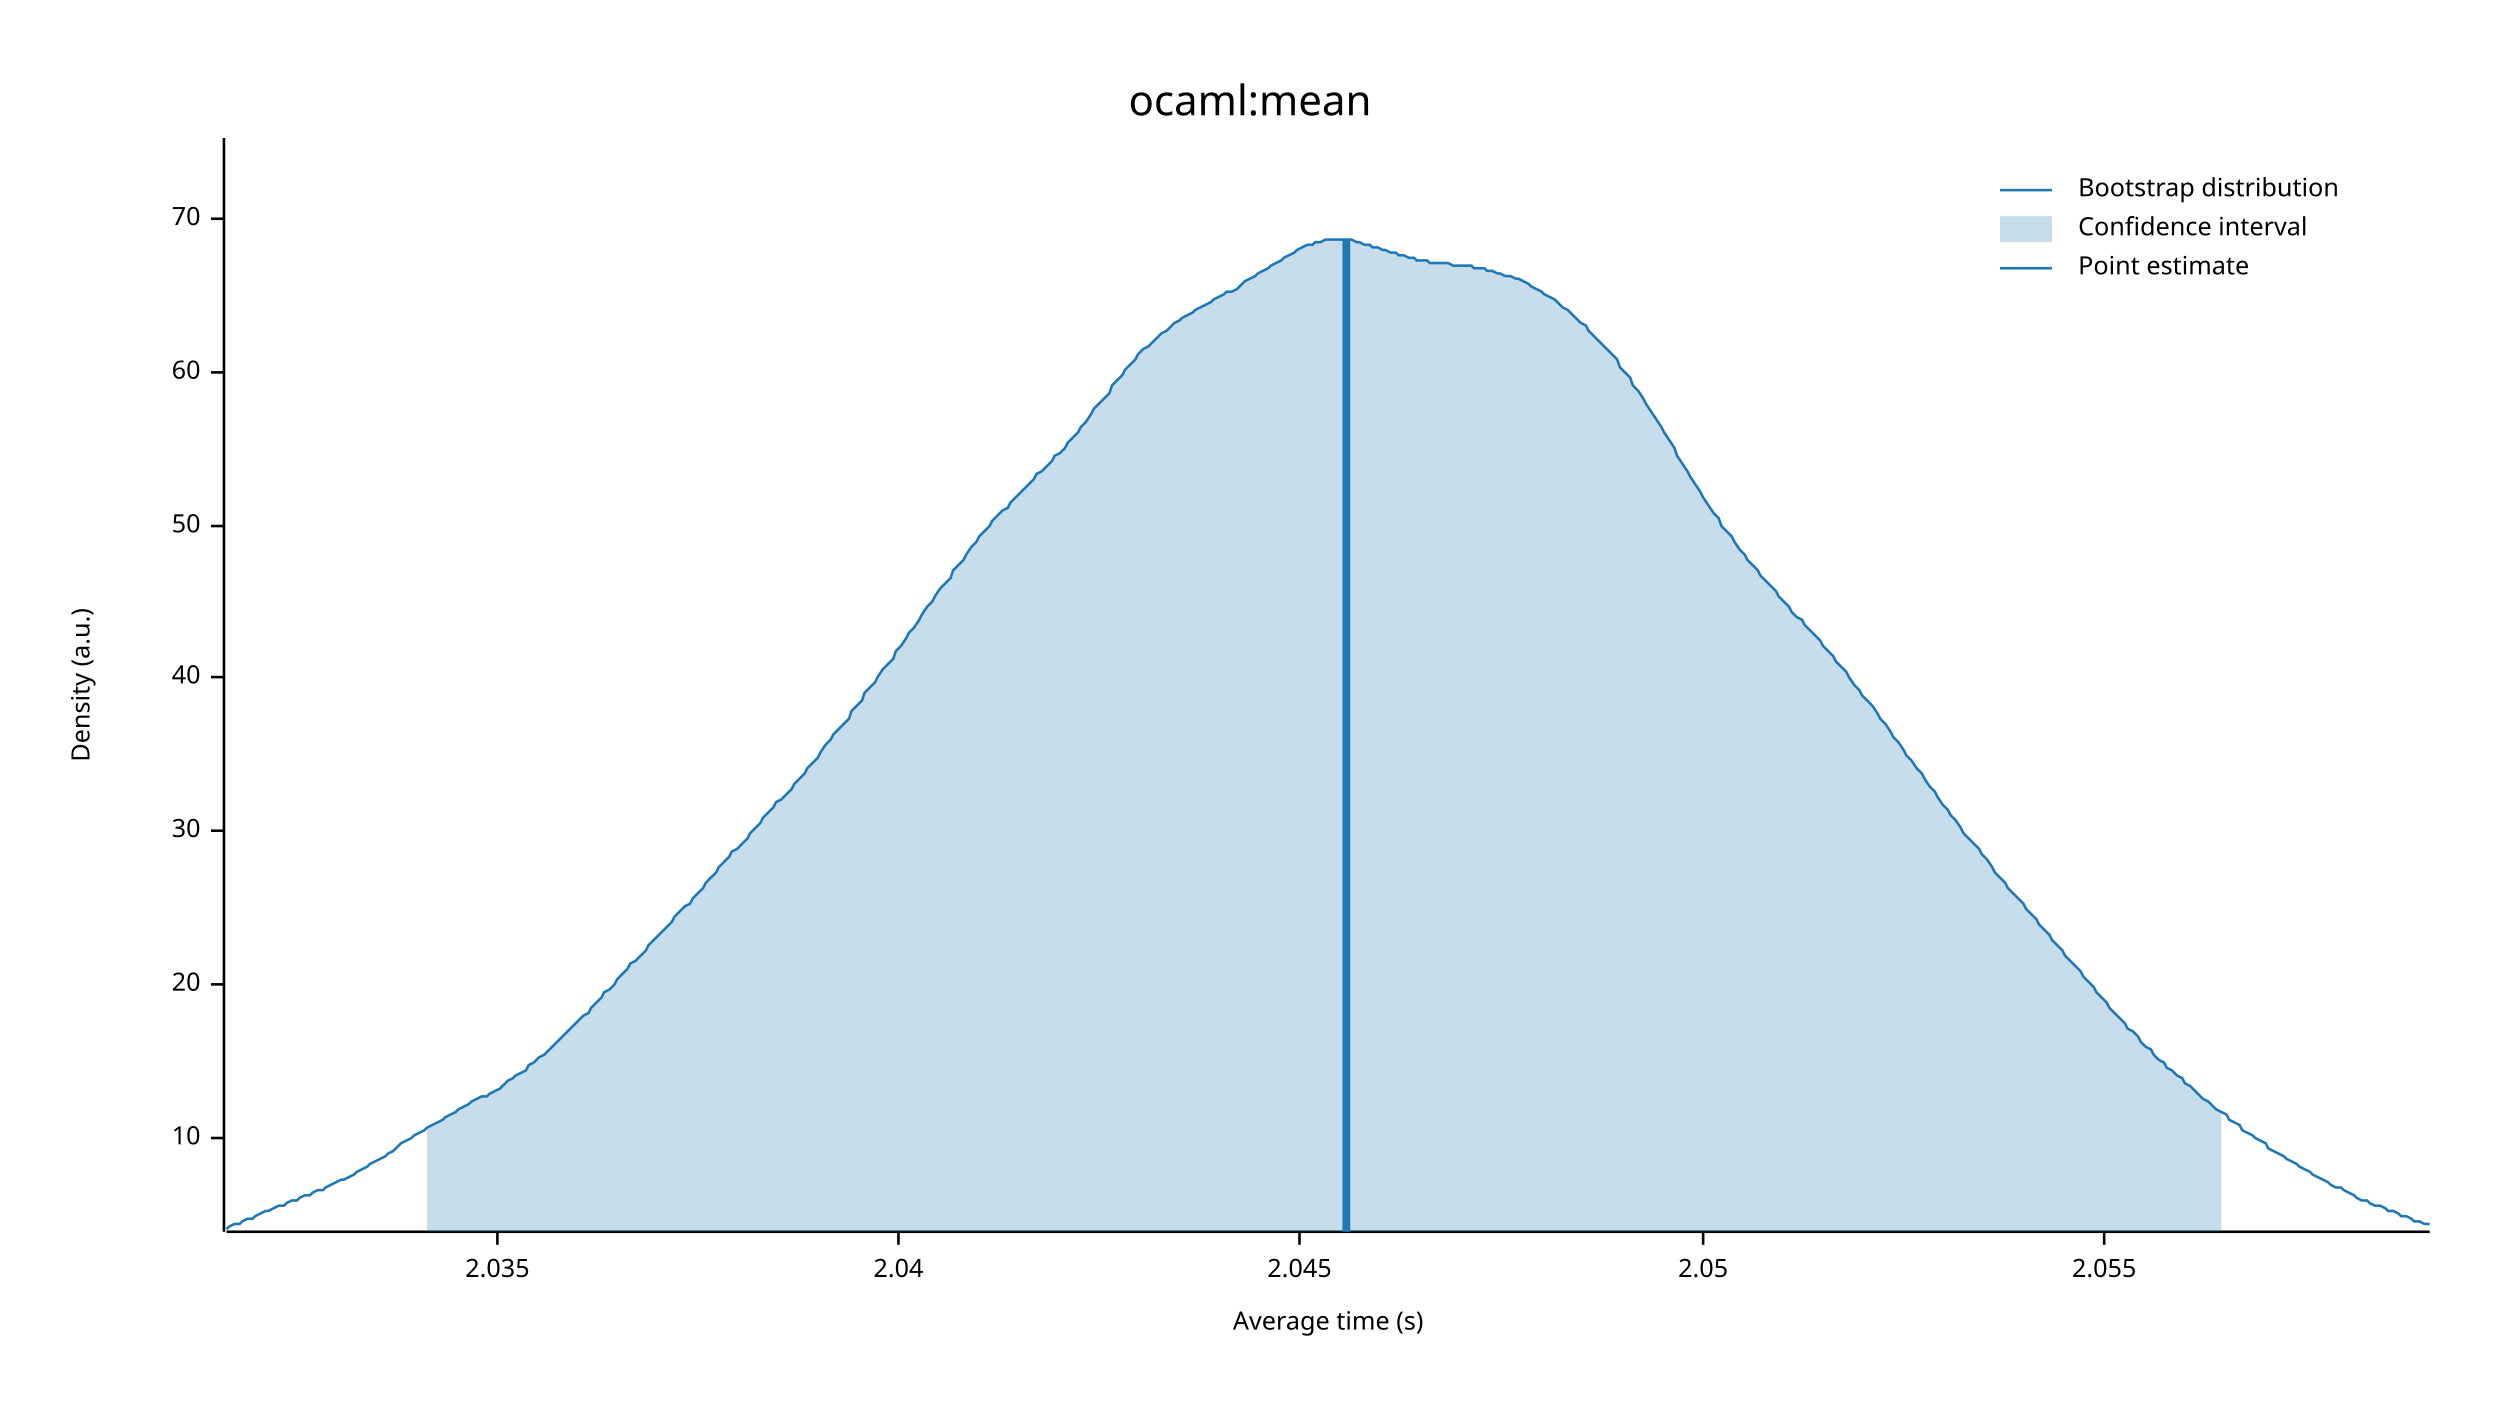
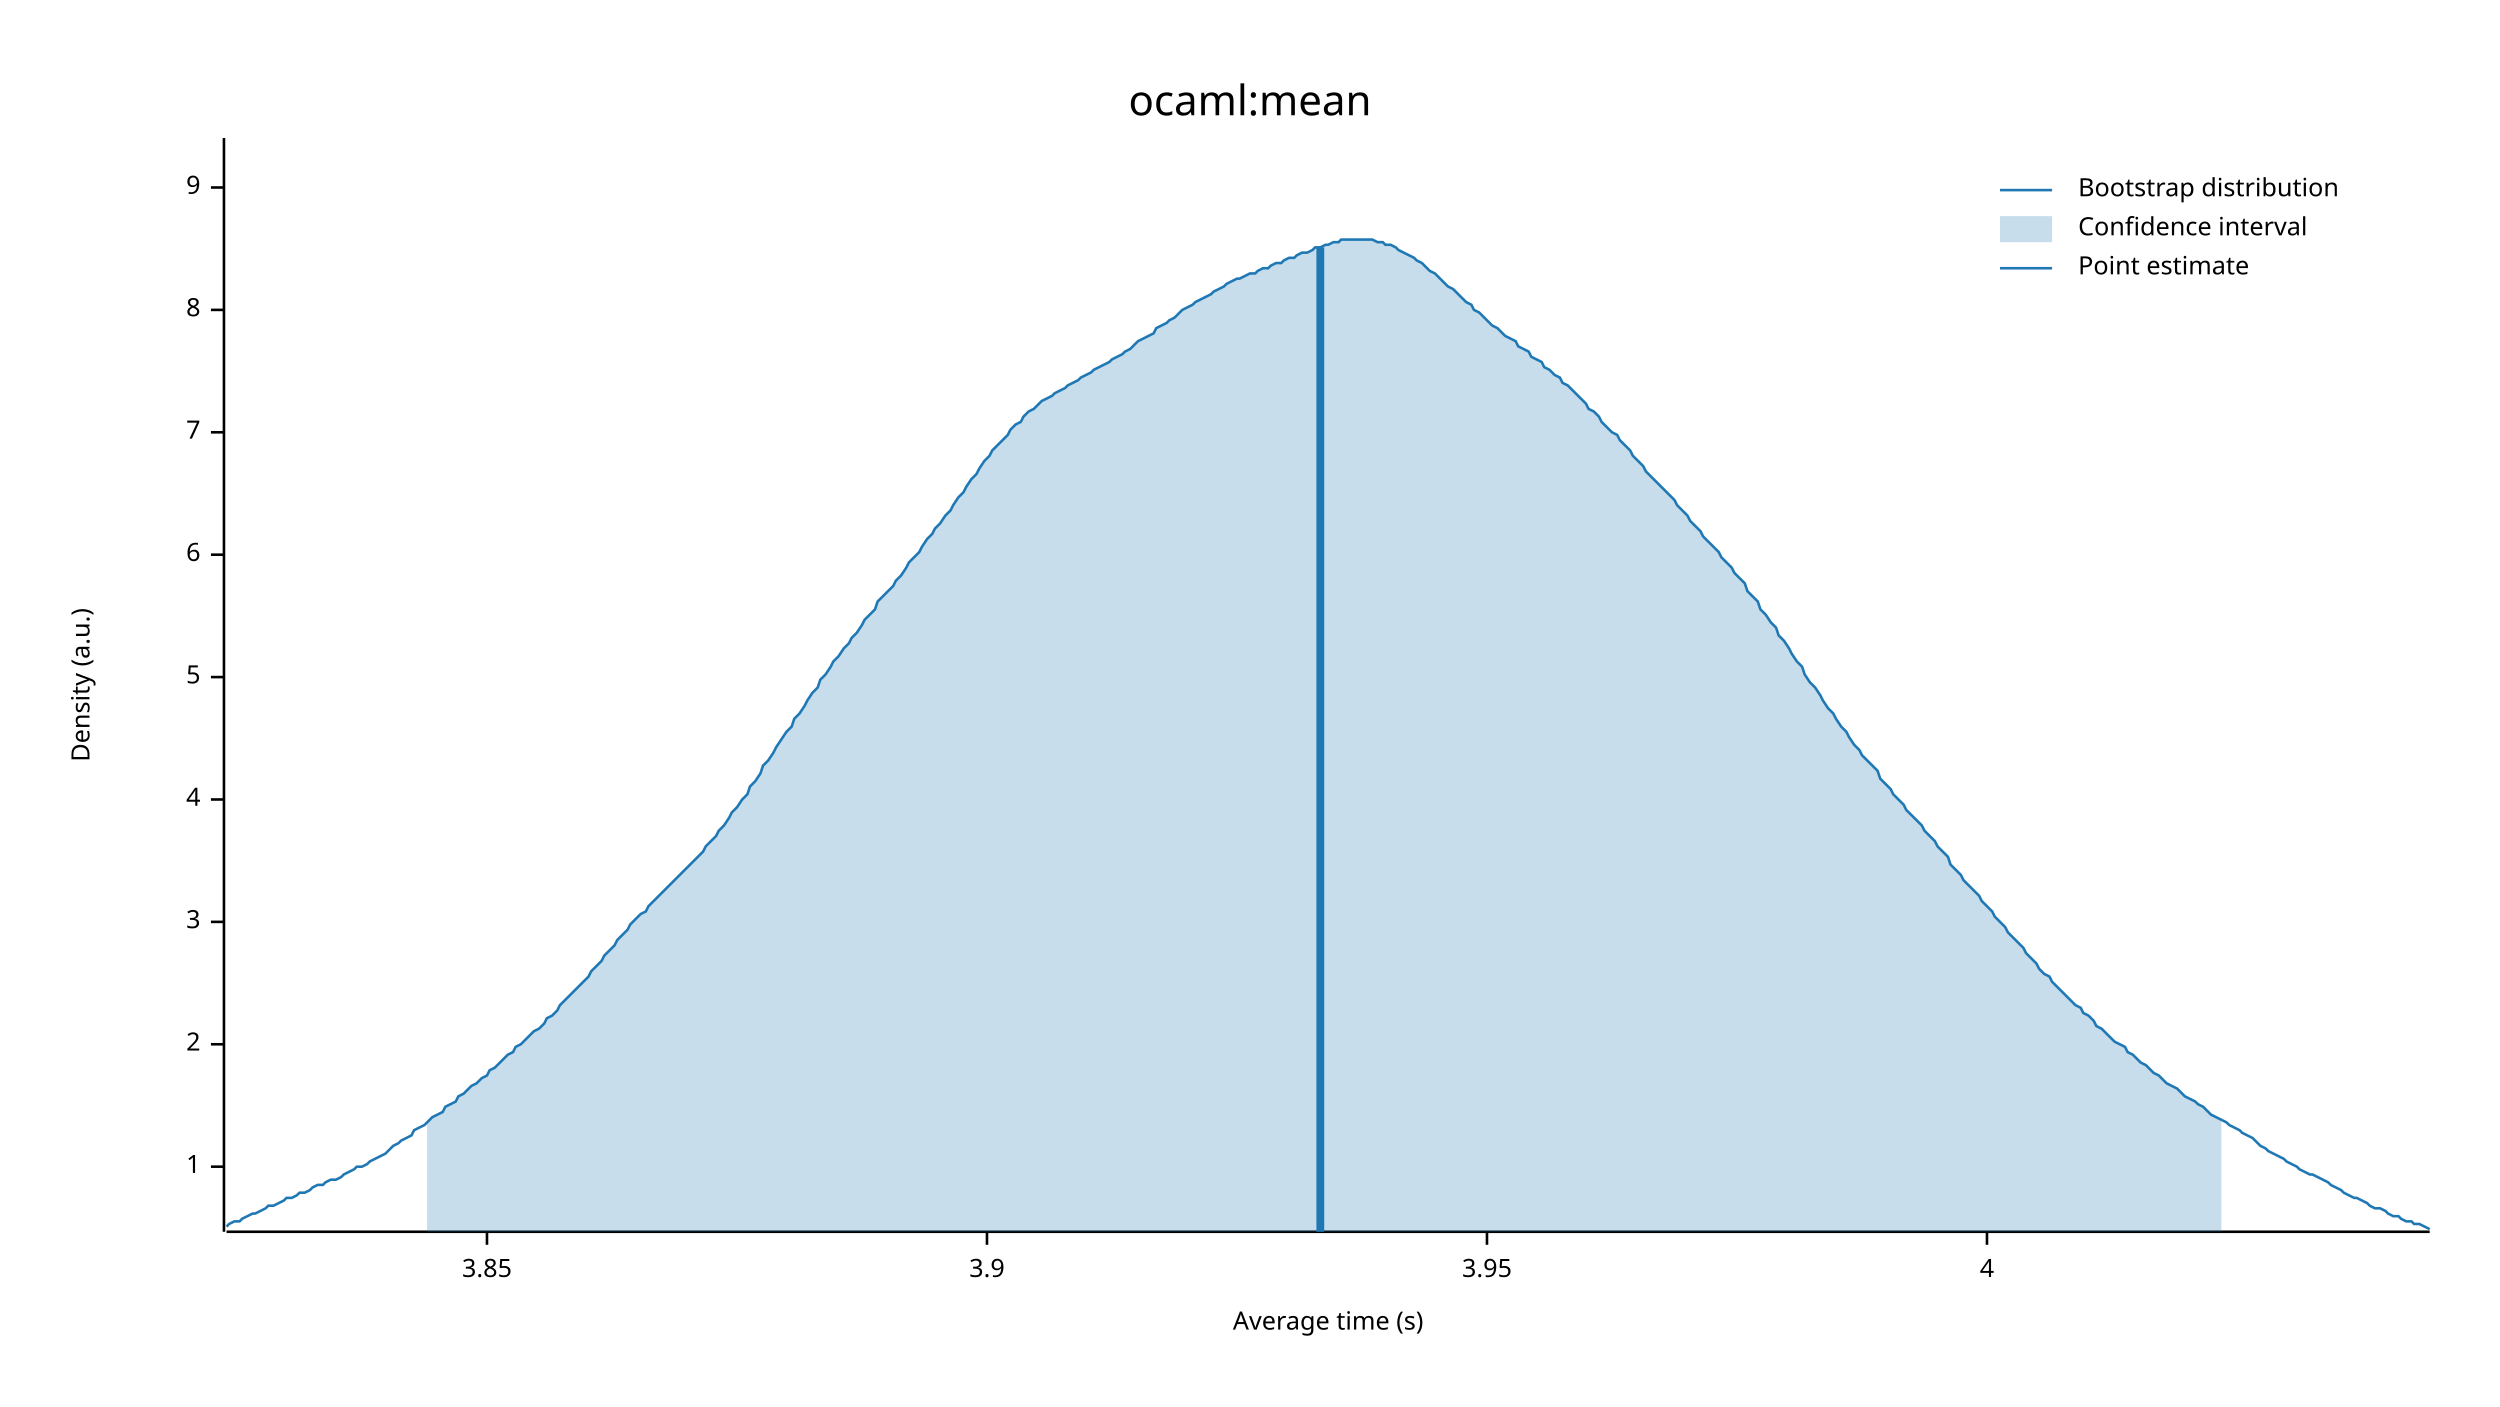
<svg xmlns="http://www.w3.org/2000/svg" width="960" height="540" viewBox="0 0 960 540">
  <text x="480" y="32" dy="0.76em" text-anchor="middle" font-family="sans-serif" font-size="16.129" opacity="1" fill="#000000">
ocaml:mean
</text>
  <text x="27" y="263" dy="0.76em" text-anchor="middle" font-family="sans-serif" font-size="9.677" opacity="1" fill="#000000" transform="rotate(270, 27, 263)">
Density (a.u.)
</text>
  <text x="510" y="513" dy="-0.5ex" text-anchor="middle" font-family="sans-serif" font-size="9.677" opacity="1" fill="#000000">
Average time (s)
</text>
  <polyline fill="none" opacity="1" stroke="#000000" stroke-width="1" points="86,53 86,473 " />
-   <text x="77" y="437" dy="0.5ex" text-anchor="end" font-family="sans-serif" font-size="9.677" opacity="1" fill="#000000">
- 10
+   <text x="77" y="448" dy="0.5ex" text-anchor="end" font-family="sans-serif" font-size="9.677" opacity="1" fill="#000000">
+ 1
</text>
-   <polyline fill="none" opacity="1" stroke="#000000" stroke-width="1" points="81,437 86,437 " />
-   <text x="77" y="378" dy="0.5ex" text-anchor="end" font-family="sans-serif" font-size="9.677" opacity="1" fill="#000000">
- 20
+   <polyline fill="none" opacity="1" stroke="#000000" stroke-width="1" points="81,448 86,448 " />
+   <text x="77" y="401" dy="0.5ex" text-anchor="end" font-family="sans-serif" font-size="9.677" opacity="1" fill="#000000">
+ 2
</text>
-   <polyline fill="none" opacity="1" stroke="#000000" stroke-width="1" points="81,378 86,378 " />
-   <text x="77" y="319" dy="0.5ex" text-anchor="end" font-family="sans-serif" font-size="9.677" opacity="1" fill="#000000">
- 30
+   <polyline fill="none" opacity="1" stroke="#000000" stroke-width="1" points="81,401 86,401 " />
+   <text x="77" y="354" dy="0.5ex" text-anchor="end" font-family="sans-serif" font-size="9.677" opacity="1" fill="#000000">
+ 3
</text>
-   <polyline fill="none" opacity="1" stroke="#000000" stroke-width="1" points="81,319 86,319 " />
+   <polyline fill="none" opacity="1" stroke="#000000" stroke-width="1" points="81,354 86,354 " />
+   <text x="77" y="307" dy="0.5ex" text-anchor="end" font-family="sans-serif" font-size="9.677" opacity="1" fill="#000000">
+ 4
+ </text>
+   <polyline fill="none" opacity="1" stroke="#000000" stroke-width="1" points="81,307 86,307 " />
  <text x="77" y="260" dy="0.5ex" text-anchor="end" font-family="sans-serif" font-size="9.677" opacity="1" fill="#000000">
- 40
+ 5
</text>
  <polyline fill="none" opacity="1" stroke="#000000" stroke-width="1" points="81,260 86,260 " />
-   <text x="77" y="202" dy="0.5ex" text-anchor="end" font-family="sans-serif" font-size="9.677" opacity="1" fill="#000000">
- 50
+   <text x="77" y="213" dy="0.5ex" text-anchor="end" font-family="sans-serif" font-size="9.677" opacity="1" fill="#000000">
+ 6
</text>
-   <polyline fill="none" opacity="1" stroke="#000000" stroke-width="1" points="81,202 86,202 " />
-   <text x="77" y="143" dy="0.5ex" text-anchor="end" font-family="sans-serif" font-size="9.677" opacity="1" fill="#000000">
- 60
+   <polyline fill="none" opacity="1" stroke="#000000" stroke-width="1" points="81,213 86,213 " />
+   <text x="77" y="166" dy="0.5ex" text-anchor="end" font-family="sans-serif" font-size="9.677" opacity="1" fill="#000000">
+ 7
</text>
-   <polyline fill="none" opacity="1" stroke="#000000" stroke-width="1" points="81,143 86,143 " />
-   <text x="77" y="84" dy="0.5ex" text-anchor="end" font-family="sans-serif" font-size="9.677" opacity="1" fill="#000000">
- 70
+   <polyline fill="none" opacity="1" stroke="#000000" stroke-width="1" points="81,166 86,166 " />
+   <text x="77" y="119" dy="0.5ex" text-anchor="end" font-family="sans-serif" font-size="9.677" opacity="1" fill="#000000">
+ 8
</text>
-   <polyline fill="none" opacity="1" stroke="#000000" stroke-width="1" points="81,84 86,84 " />
+   <polyline fill="none" opacity="1" stroke="#000000" stroke-width="1" points="81,119 86,119 " />
+   <text x="77" y="72" dy="0.5ex" text-anchor="end" font-family="sans-serif" font-size="9.677" opacity="1" fill="#000000">
+ 9
+ </text>
+   <polyline fill="none" opacity="1" stroke="#000000" stroke-width="1" points="81,72 86,72 " />
  <polyline fill="none" opacity="1" stroke="#000000" stroke-width="1" points="87,473 933,473 " />
-   <text x="191" y="483" dy="0.76em" text-anchor="middle" font-family="sans-serif" font-size="9.677" opacity="1" fill="#000000">
- 2.035
+   <text x="187" y="483" dy="0.76em" text-anchor="middle" font-family="sans-serif" font-size="9.677" opacity="1" fill="#000000">
+ 3.85
</text>
-   <polyline fill="none" opacity="1" stroke="#000000" stroke-width="1" points="191,473 191,478 " />
-   <text x="345" y="483" dy="0.76em" text-anchor="middle" font-family="sans-serif" font-size="9.677" opacity="1" fill="#000000">
- 2.04
+   <polyline fill="none" opacity="1" stroke="#000000" stroke-width="1" points="187,473 187,478 " />
+   <text x="379" y="483" dy="0.76em" text-anchor="middle" font-family="sans-serif" font-size="9.677" opacity="1" fill="#000000">
+ 3.9
</text>
-   <polyline fill="none" opacity="1" stroke="#000000" stroke-width="1" points="345,473 345,478 " />
-   <text x="499" y="483" dy="0.76em" text-anchor="middle" font-family="sans-serif" font-size="9.677" opacity="1" fill="#000000">
- 2.045
+   <polyline fill="none" opacity="1" stroke="#000000" stroke-width="1" points="379,473 379,478 " />
+   <text x="571" y="483" dy="0.76em" text-anchor="middle" font-family="sans-serif" font-size="9.677" opacity="1" fill="#000000">
+ 3.95
</text>
-   <polyline fill="none" opacity="1" stroke="#000000" stroke-width="1" points="499,473 499,478 " />
-   <text x="654" y="483" dy="0.76em" text-anchor="middle" font-family="sans-serif" font-size="9.677" opacity="1" fill="#000000">
- 2.05
+   <polyline fill="none" opacity="1" stroke="#000000" stroke-width="1" points="571,473 571,478 " />
+   <text x="763" y="483" dy="0.76em" text-anchor="middle" font-family="sans-serif" font-size="9.677" opacity="1" fill="#000000">
+ 4
</text>
-   <polyline fill="none" opacity="1" stroke="#000000" stroke-width="1" points="654,473 654,478 " />
-   <text x="808" y="483" dy="0.76em" text-anchor="middle" font-family="sans-serif" font-size="9.677" opacity="1" fill="#000000">
- 2.055
- </text>
-   <polyline fill="none" opacity="1" stroke="#000000" stroke-width="1" points="808,473 808,478 " />
-   <polyline fill="none" opacity="1" stroke="#1F78B4" stroke-width="1" points="87,472 88,471 90,470 92,470 93,469 95,468 97,468 98,467 100,466 102,465 103,465 105,464 107,463 109,463 110,462 112,461 114,461 115,460 117,459 119,459 120,458 122,457 124,457 125,456 127,455 129,454 131,453 132,453 134,452 136,451 137,450 139,449 141,448 142,447 144,446 146,445 148,444 149,443 151,442 153,440 154,439 156,438 158,437 159,436 161,435 163,434 164,433 166,432 168,431 170,430 171,429 173,428 175,427 176,426 178,425 180,424 181,423 183,422 185,421 187,421 188,420 190,419 192,418 193,417 195,415 197,414 198,413 200,412 202,411 203,409 205,408 207,406 209,405 210,404 212,402 214,400 215,399 217,397 219,395 220,394 222,392 224,390 226,389 227,387 229,385 231,383 232,381 234,380 236,378 237,376 239,374 241,372 242,370 244,369 246,367 248,365 249,363 251,361 253,359 254,358 256,356 258,354 259,352 261,350 263,348 265,347 266,345 268,343 270,341 271,339 273,337 275,335 276,333 278,331 280,329 281,327 283,326 285,324 287,322 288,320 290,318 292,316 293,314 295,312 297,310 298,308 300,307 302,305 304,303 305,301 307,299 309,297 310,295 312,293 314,291 315,289 317,286 319,284 320,282 322,280 324,278 326,276 327,273 329,271 331,269 332,266 334,264 336,262 337,260 339,257 341,255 343,253 344,250 346,248 348,245 349,243 351,241 353,238 354,236 356,233 358,231 359,229 361,226 363,224 365,222 366,219 368,217 370,215 371,213 373,210 375,208 376,206 378,204 380,202 381,200 383,198 385,196 387,195 388,193 390,191 392,189 393,188 395,186 397,184 398,182 400,181 402,179 404,177 405,175 407,174 409,172 410,170 412,168 414,166 415,164 417,162 419,159 420,157 422,155 424,153 426,151 427,148 429,146 431,144 432,142 434,140 436,138 437,136 439,134 441,133 443,131 444,130 446,128 448,127 449,126 451,124 453,123 454,122 456,121 458,120 459,119 461,118 463,117 465,116 466,115 468,114 470,113 471,112 473,112 475,111 476,110 478,108 480,107 482,106 483,105 485,104 487,103 488,102 490,101 492,100 493,99 495,98 497,97 498,96 500,95 502,94 504,94 505,93 507,93 509,92 510,92 512,92 514,92 515,92 517,92 519,92 521,93 522,93 524,94 526,94 527,95 529,95 531,96 532,96 534,97 536,97 537,98 539,98 541,99 543,99 544,100 546,100 548,100 549,101 551,101 553,101 554,101 556,101 558,102 560,102 561,102 563,102 565,102 566,103 568,103 570,103 571,104 573,104 575,105 576,105 578,106 580,106 582,107 583,107 585,108 587,109 588,110 590,111 592,112 593,113 595,114 597,115 599,117 600,118 602,119 604,121 605,122 607,124 609,125 610,127 612,129 614,131 615,132 617,134 619,136 621,138 622,141 624,143 626,145 627,148 629,150 631,153 632,155 634,158 636,161 638,164 639,166 641,169 643,172 644,175 646,178 648,181 649,183 651,186 653,189 654,191 656,194 658,197 660,199 661,202 663,204 665,206 666,208 668,211 670,213 671,215 673,217 675,219 676,221 678,223 680,225 682,227 683,229 685,231 687,233 688,235 690,237 692,238 693,240 695,242 697,244 699,246 700,248 702,250 704,252 705,254 707,256 709,258 710,260 712,263 714,265 715,267 717,269 719,271 721,274 722,276 724,278 726,281 727,283 729,285 731,288 732,290 734,292 736,295 738,297 739,299 741,302 743,304 744,306 746,309 748,311 749,313 751,315 753,318 754,320 756,322 758,324 760,326 761,328 763,330 765,333 766,335 768,337 770,339 771,341 773,343 775,345 777,347 778,349 780,351 782,353 783,355 785,357 787,359 788,361 790,363 792,365 793,367 795,369 797,371 799,373 800,375 802,377 804,379 805,381 807,383 809,385 810,387 812,389 814,391 816,393 817,395 819,396 821,398 822,400 824,402 826,403 827,405 829,407 831,408 832,410 834,411 836,413 838,414 839,416 841,417 843,419 844,420 846,422 848,423 849,424 851,426 853,427 855,428 856,430 858,431 860,432 861,434 863,435 865,436 866,437 868,438 870,439 871,441 873,442 875,443 877,444 878,445 880,446 882,447 883,448 885,449 887,450 888,451 890,452 892,453 894,454 895,455 897,456 899,456 900,457 902,458 904,459 905,460 907,461 909,461 910,462 912,463 914,463 916,464 917,465 919,465 921,466 922,467 924,467 926,468 927,469 929,469 931,470 933,470 " />
-   <polygon opacity="0.25" fill="#1F78B4" points="164,433 166,432 168,431 170,430 171,429 173,428 175,427 176,426 178,425 180,424 181,423 183,422 185,421 187,421 188,420 190,419 192,418 193,417 195,415 197,414 198,413 200,412 202,411 203,409 205,408 207,406 209,405 210,404 212,402 214,400 215,399 217,397 219,395 220,394 222,392 224,390 226,389 227,387 229,385 231,383 232,381 234,380 236,378 237,376 239,374 241,372 242,370 244,369 246,367 248,365 249,363 251,361 253,359 254,358 256,356 258,354 259,352 261,350 263,348 265,347 266,345 268,343 270,341 271,339 273,337 275,335 276,333 278,331 280,329 281,327 283,326 285,324 287,322 288,320 290,318 292,316 293,314 295,312 297,310 298,308 300,307 302,305 304,303 305,301 307,299 309,297 310,295 312,293 314,291 315,289 317,286 319,284 320,282 322,280 324,278 326,276 327,273 329,271 331,269 332,266 334,264 336,262 337,260 339,257 341,255 343,253 344,250 346,248 348,245 349,243 351,241 353,238 354,236 356,233 358,231 359,229 361,226 363,224 365,222 366,219 368,217 370,215 371,213 373,210 375,208 376,206 378,204 380,202 381,200 383,198 385,196 387,195 388,193 390,191 392,189 393,188 395,186 397,184 398,182 400,181 402,179 404,177 405,175 407,174 409,172 410,170 412,168 414,166 415,164 417,162 419,159 420,157 422,155 424,153 426,151 427,148 429,146 431,144 432,142 434,140 436,138 437,136 439,134 441,133 443,131 444,130 446,128 448,127 449,126 451,124 453,123 454,122 456,121 458,120 459,119 461,118 463,117 465,116 466,115 468,114 470,113 471,112 473,112 475,111 476,110 478,108 480,107 482,106 483,105 485,104 487,103 488,102 490,101 492,100 493,99 495,98 497,97 498,96 500,95 502,94 504,94 505,93 507,93 509,92 510,92 512,92 514,92 515,92 517,92 519,92 521,93 522,93 524,94 526,94 527,95 529,95 531,96 532,96 534,97 536,97 537,98 539,98 541,99 543,99 544,100 546,100 548,100 549,101 551,101 553,101 554,101 556,101 558,102 560,102 561,102 563,102 565,102 566,103 568,103 570,103 571,104 573,104 575,105 576,105 578,106 580,106 582,107 583,107 585,108 587,109 588,110 590,111 592,112 593,113 595,114 597,115 599,117 600,118 602,119 604,121 605,122 607,124 609,125 610,127 612,129 614,131 615,132 617,134 619,136 621,138 622,141 624,143 626,145 627,148 629,150 631,153 632,155 634,158 636,161 638,164 639,166 641,169 643,172 644,175 646,178 648,181 649,183 651,186 653,189 654,191 656,194 658,197 660,199 661,202 663,204 665,206 666,208 668,211 670,213 671,215 673,217 675,219 676,221 678,223 680,225 682,227 683,229 685,231 687,233 688,235 690,237 692,238 693,240 695,242 697,244 699,246 700,248 702,250 704,252 705,254 707,256 709,258 710,260 712,263 714,265 715,267 717,269 719,271 721,274 722,276 724,278 726,281 727,283 729,285 731,288 732,290 734,292 736,295 738,297 739,299 741,302 743,304 744,306 746,309 748,311 749,313 751,315 753,318 754,320 756,322 758,324 760,326 761,328 763,330 765,333 766,335 768,337 770,339 771,341 773,343 775,345 777,347 778,349 780,351 782,353 783,355 785,357 787,359 788,361 790,363 792,365 793,367 795,369 797,371 799,373 800,375 802,377 804,379 805,381 807,383 809,385 810,387 812,389 814,391 816,393 817,395 819,396 821,398 822,400 824,402 826,403 827,405 829,407 831,408 832,410 834,411 836,413 838,414 839,416 841,417 843,419 844,420 846,422 848,423 849,424 851,426 853,427 853,473 164,473 " />
-   <polyline fill="none" opacity="1" stroke="#1F78B4" stroke-width="3" points="517,473 517,92 " />
+   <polyline fill="none" opacity="1" stroke="#000000" stroke-width="1" points="763,473 763,478 " />
+   <polyline fill="none" opacity="1" stroke="#1F78B4" stroke-width="1" points="87,471 88,470 90,469 92,469 93,468 95,467 97,466 98,466 100,465 102,464 103,463 105,463 107,462 109,461 110,460 112,460 114,459 115,458 117,458 119,457 120,456 122,455 124,455 125,454 127,453 129,453 131,452 132,451 134,450 136,449 137,448 139,448 141,447 142,446 144,445 146,444 148,443 149,442 151,440 153,439 154,438 156,437 158,436 159,434 161,433 163,432 164,431 166,429 168,428 170,427 171,425 173,424 175,423 176,421 178,420 180,418 181,417 183,416 185,414 187,413 188,411 190,410 192,408 193,407 195,405 197,404 198,402 200,401 202,399 203,398 205,396 207,395 209,393 210,391 212,390 214,388 215,386 217,384 219,382 220,381 222,379 224,377 226,375 227,373 229,371 231,369 232,367 234,365 236,363 237,361 239,359 241,357 242,355 244,353 246,351 248,350 249,348 251,346 253,344 254,343 256,341 258,339 259,338 261,336 263,334 265,332 266,331 268,329 270,327 271,325 273,323 275,321 276,319 278,317 280,314 281,312 283,310 285,307 287,305 288,302 290,300 292,297 293,294 295,292 297,289 298,287 300,284 302,281 304,279 305,276 307,274 309,271 310,269 312,266 314,264 315,261 317,259 319,256 320,254 322,252 324,249 326,247 327,245 329,243 331,240 332,238 334,236 336,234 337,231 339,229 341,227 343,225 344,223 346,221 348,218 349,216 351,214 353,212 354,210 356,207 358,205 359,203 361,201 363,198 365,196 366,194 368,191 370,189 371,187 373,184 375,182 376,180 378,177 380,175 381,173 383,171 385,169 387,167 388,165 390,163 392,162 393,160 395,158 397,157 398,156 400,154 402,153 404,152 405,151 407,150 409,149 410,148 412,147 414,146 415,145 417,144 419,143 420,142 422,141 424,140 426,139 427,138 429,137 431,136 432,135 434,134 436,132 437,131 439,130 441,129 443,128 444,126 446,125 448,124 449,123 451,122 453,120 454,119 456,118 458,117 459,116 461,115 463,114 465,113 466,112 468,111 470,110 471,109 473,108 475,107 476,107 478,106 480,105 482,105 483,104 485,103 487,103 488,102 490,101 492,101 493,100 495,99 497,99 498,98 500,97 502,97 504,96 505,95 507,95 509,94 510,94 512,93 514,93 515,92 517,92 519,92 521,92 522,92 524,92 526,92 527,92 529,93 531,93 532,94 534,94 536,95 537,96 539,97 541,98 543,99 544,100 546,101 548,103 549,104 551,105 553,107 554,108 556,110 558,111 560,113 561,114 563,116 565,117 566,119 568,120 570,122 571,123 573,125 575,126 576,127 578,129 580,130 582,131 583,133 585,134 587,135 588,137 590,138 592,139 593,141 595,142 597,144 599,145 600,147 602,148 604,150 605,151 607,153 609,155 610,157 612,158 614,160 615,162 617,164 619,166 621,167 622,169 624,171 626,173 627,175 629,177 631,179 632,181 634,183 636,185 638,187 639,188 641,190 643,192 644,194 646,196 648,198 649,200 651,202 653,204 654,206 656,208 658,210 660,212 661,214 663,216 665,218 666,220 668,222 670,224 671,227 673,229 675,231 676,234 678,236 680,239 682,241 683,244 685,246 687,249 688,251 690,254 692,256 693,259 695,262 697,264 699,267 700,269 702,272 704,274 705,276 707,279 709,281 710,283 712,286 714,288 715,290 717,292 719,294 721,296 722,299 724,301 726,303 727,305 729,307 731,309 732,311 734,313 736,315 738,317 739,319 741,321 743,323 744,325 746,327 748,329 749,332 751,334 753,336 754,338 756,340 758,342 760,344 761,346 763,348 765,350 766,352 768,354 770,356 771,358 773,360 775,362 777,364 778,366 780,368 782,370 783,372 785,374 787,375 788,377 790,379 792,381 793,382 795,384 797,386 799,387 800,389 802,390 804,392 805,394 807,395 809,397 810,398 812,400 814,401 816,402 817,404 819,405 821,407 822,408 824,409 826,411 827,412 829,413 831,415 832,416 834,417 836,418 838,420 839,421 841,422 843,423 844,424 846,425 848,427 849,428 851,429 853,430 855,431 856,432 858,433 860,434 861,435 863,436 865,437 866,438 868,440 870,441 871,442 873,443 875,444 877,445 878,446 880,447 882,448 883,449 885,450 887,451 888,451 890,452 892,453 894,454 895,455 897,456 899,457 900,458 902,459 904,460 905,460 907,461 909,462 910,463 912,464 914,464 916,465 917,466 919,467 921,467 922,468 924,469 926,469 927,470 929,470 931,471 933,472 " />
+   <polygon opacity="0.25" fill="#1F78B4" points="164,431 166,429 168,428 170,427 171,425 173,424 175,423 176,421 178,420 180,418 181,417 183,416 185,414 187,413 188,411 190,410 192,408 193,407 195,405 197,404 198,402 200,401 202,399 203,398 205,396 207,395 209,393 210,391 212,390 214,388 215,386 217,384 219,382 220,381 222,379 224,377 226,375 227,373 229,371 231,369 232,367 234,365 236,363 237,361 239,359 241,357 242,355 244,353 246,351 248,350 249,348 251,346 253,344 254,343 256,341 258,339 259,338 261,336 263,334 265,332 266,331 268,329 270,327 271,325 273,323 275,321 276,319 278,317 280,314 281,312 283,310 285,307 287,305 288,302 290,300 292,297 293,294 295,292 297,289 298,287 300,284 302,281 304,279 305,276 307,274 309,271 310,269 312,266 314,264 315,261 317,259 319,256 320,254 322,252 324,249 326,247 327,245 329,243 331,240 332,238 334,236 336,234 337,231 339,229 341,227 343,225 344,223 346,221 348,218 349,216 351,214 353,212 354,210 356,207 358,205 359,203 361,201 363,198 365,196 366,194 368,191 370,189 371,187 373,184 375,182 376,180 378,177 380,175 381,173 383,171 385,169 387,167 388,165 390,163 392,162 393,160 395,158 397,157 398,156 400,154 402,153 404,152 405,151 407,150 409,149 410,148 412,147 414,146 415,145 417,144 419,143 420,142 422,141 424,140 426,139 427,138 429,137 431,136 432,135 434,134 436,132 437,131 439,130 441,129 443,128 444,126 446,125 448,124 449,123 451,122 453,120 454,119 456,118 458,117 459,116 461,115 463,114 465,113 466,112 468,111 470,110 471,109 473,108 475,107 476,107 478,106 480,105 482,105 483,104 485,103 487,103 488,102 490,101 492,101 493,100 495,99 497,99 498,98 500,97 502,97 504,96 505,95 507,95 509,94 510,94 512,93 514,93 515,92 517,92 519,92 521,92 522,92 524,92 526,92 527,92 529,93 531,93 532,94 534,94 536,95 537,96 539,97 541,98 543,99 544,100 546,101 548,103 549,104 551,105 553,107 554,108 556,110 558,111 560,113 561,114 563,116 565,117 566,119 568,120 570,122 571,123 573,125 575,126 576,127 578,129 580,130 582,131 583,133 585,134 587,135 588,137 590,138 592,139 593,141 595,142 597,144 599,145 600,147 602,148 604,150 605,151 607,153 609,155 610,157 612,158 614,160 615,162 617,164 619,166 621,167 622,169 624,171 626,173 627,175 629,177 631,179 632,181 634,183 636,185 638,187 639,188 641,190 643,192 644,194 646,196 648,198 649,200 651,202 653,204 654,206 656,208 658,210 660,212 661,214 663,216 665,218 666,220 668,222 670,224 671,227 673,229 675,231 676,234 678,236 680,239 682,241 683,244 685,246 687,249 688,251 690,254 692,256 693,259 695,262 697,264 699,267 700,269 702,272 704,274 705,276 707,279 709,281 710,283 712,286 714,288 715,290 717,292 719,294 721,296 722,299 724,301 726,303 727,305 729,307 731,309 732,311 734,313 736,315 738,317 739,319 741,321 743,323 744,325 746,327 748,329 749,332 751,334 753,336 754,338 756,340 758,342 760,344 761,346 763,348 765,350 766,352 768,354 770,356 771,358 773,360 775,362 777,364 778,366 780,368 782,370 783,372 785,374 787,375 788,377 790,379 792,381 793,382 795,384 797,386 799,387 800,389 802,390 804,392 805,394 807,395 809,397 810,398 812,400 814,401 816,402 817,404 819,405 821,407 822,408 824,409 826,411 827,412 829,413 831,415 832,416 834,417 836,418 838,420 839,421 841,422 843,423 844,424 846,425 848,427 849,428 851,429 853,430 853,473 164,473 " />
+   <polyline fill="none" opacity="1" stroke="#1F78B4" stroke-width="3" points="507,473 507,95 " />
  <text x="798" y="68" dy="0.76em" text-anchor="start" font-family="sans-serif" font-size="9.677" opacity="1" fill="#000000">
Bootstrap distribution
</text>
  <text x="798" y="83" dy="0.76em" text-anchor="start" font-family="sans-serif" font-size="9.677" opacity="1" fill="#000000">
Confidence interval
</text>
  <text x="798" y="98" dy="0.76em" text-anchor="start" font-family="sans-serif" font-size="9.677" opacity="1" fill="#000000">
Point estimate
</text>
  <polyline fill="none" opacity="1" stroke="#1F78B4" stroke-width="1" points="768,73 788,73 " />
  <rect x="768" y="83" width="20" height="10" opacity="0.25" fill="#1F78B4" stroke="none" />
  <polyline fill="none" opacity="1" stroke="#1F78B4" stroke-width="1" points="768,103 788,103 " />
</svg>
